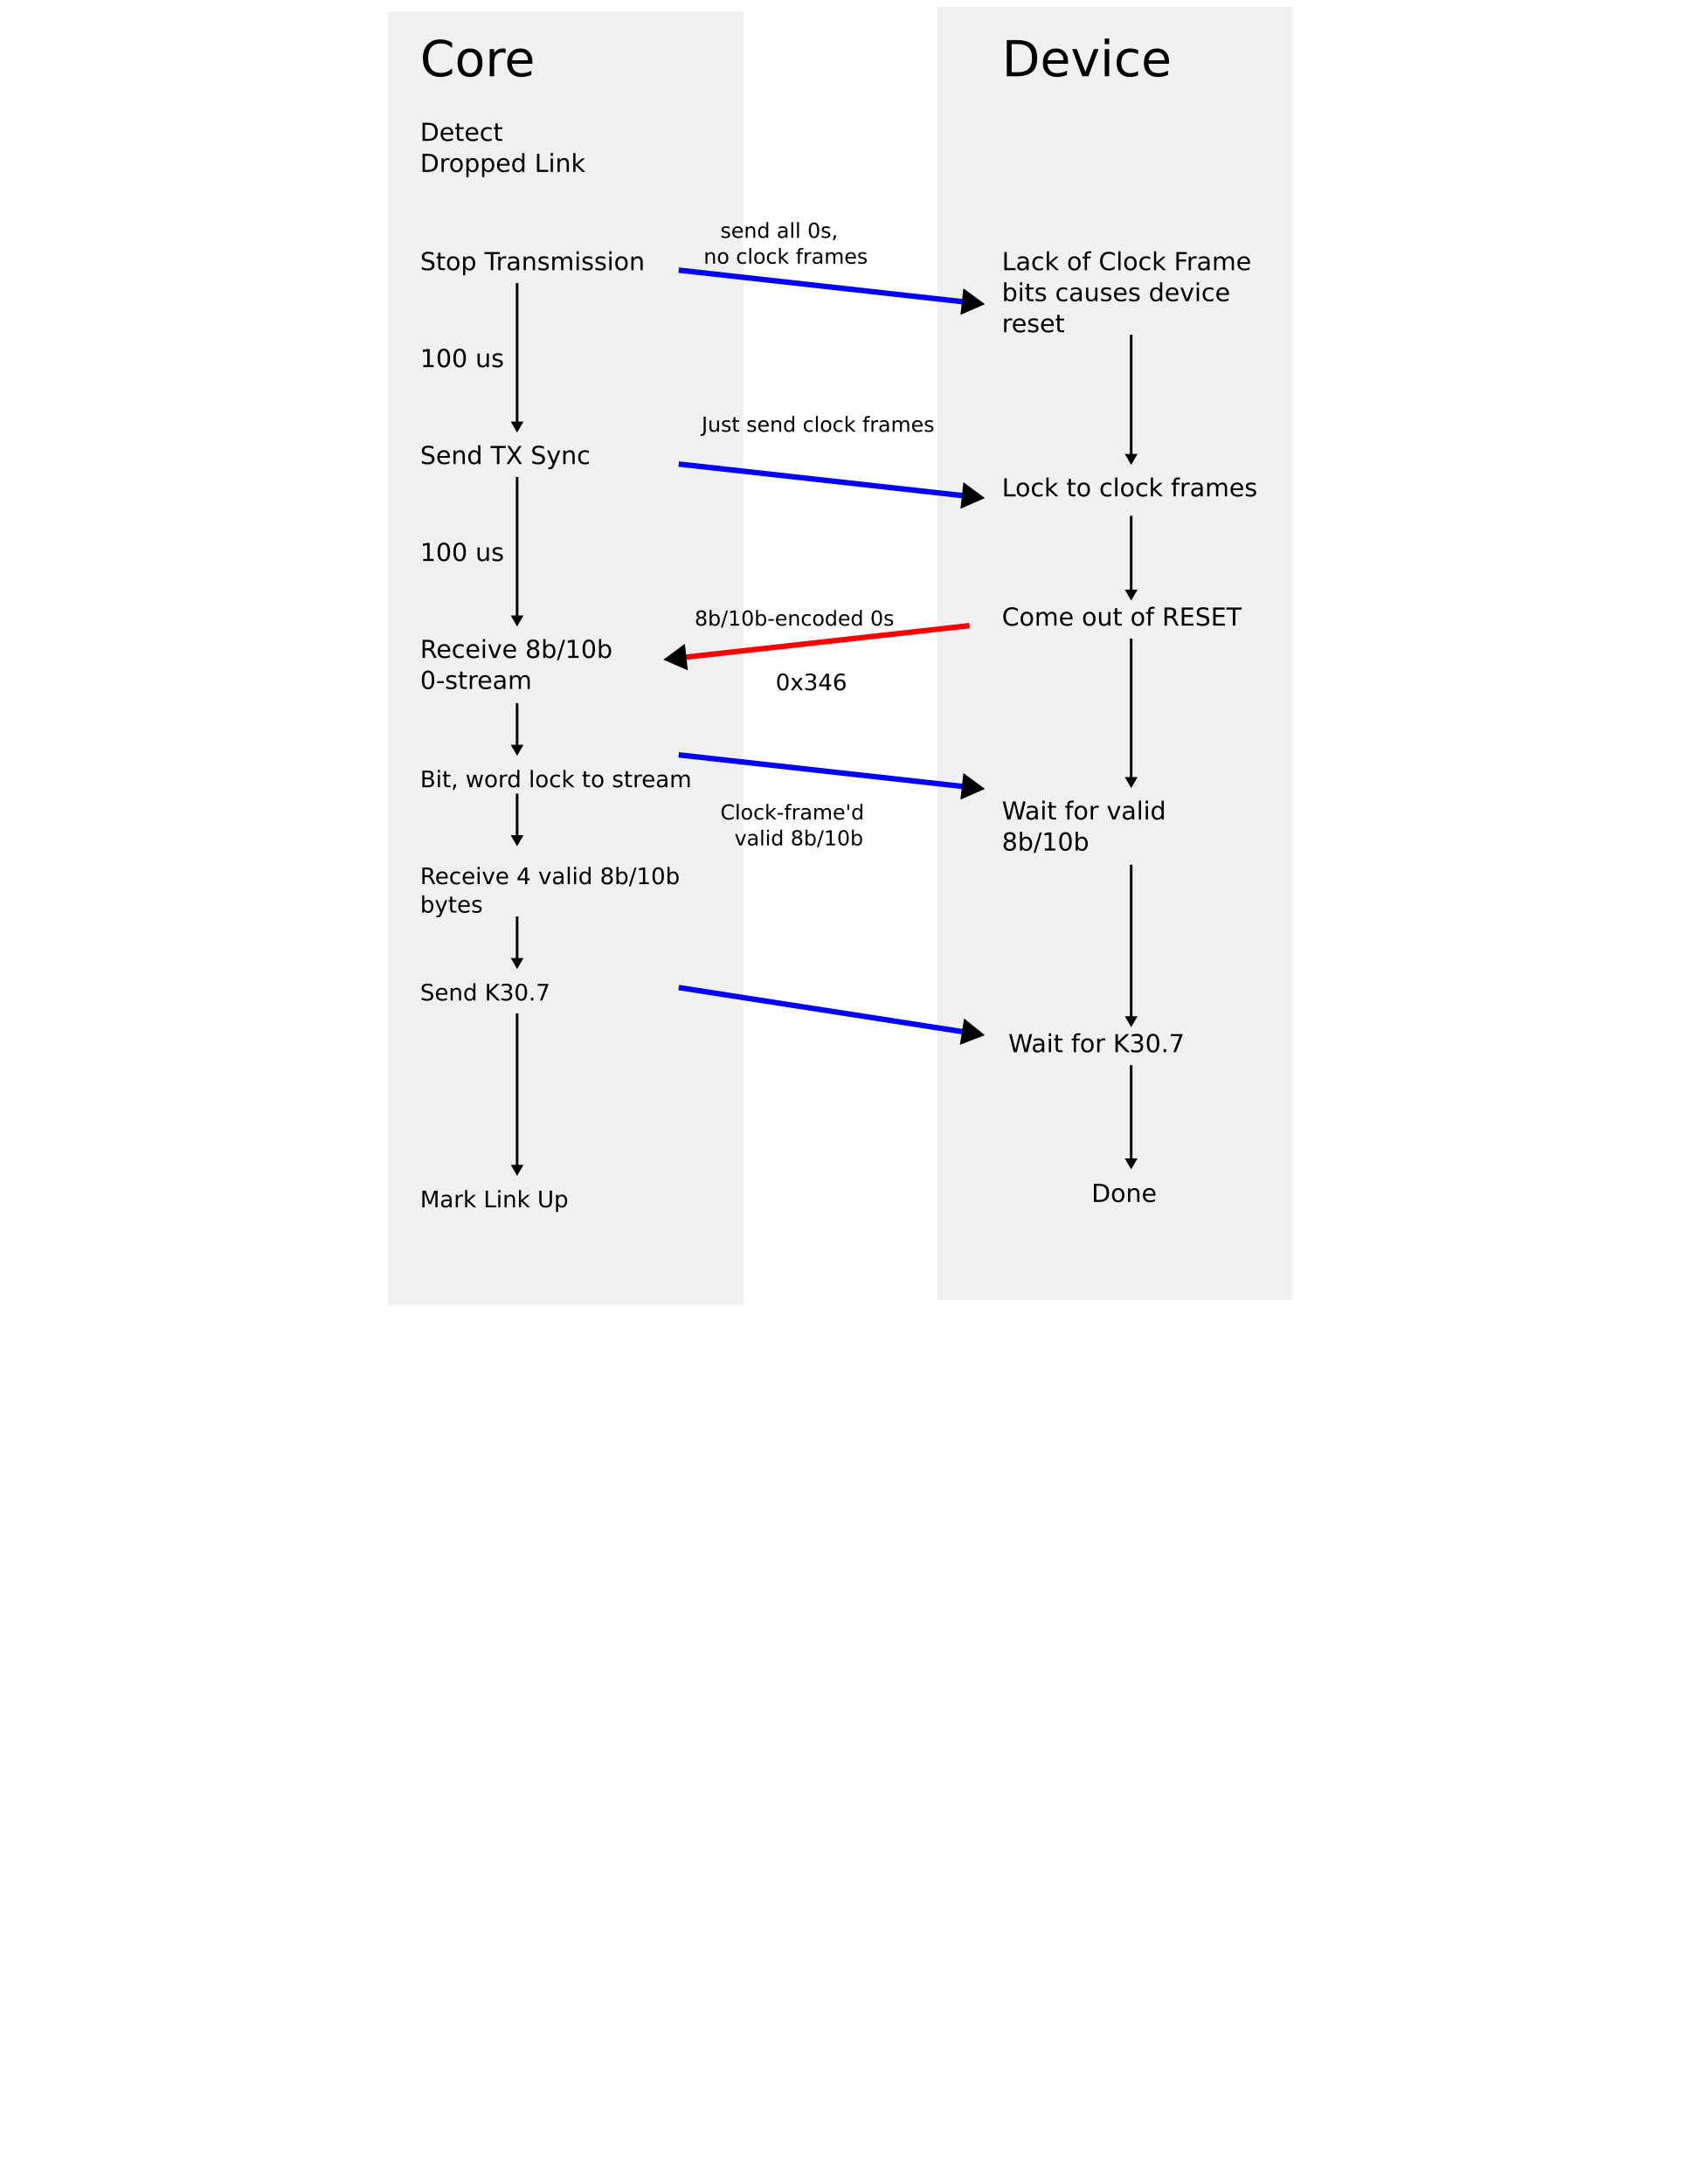
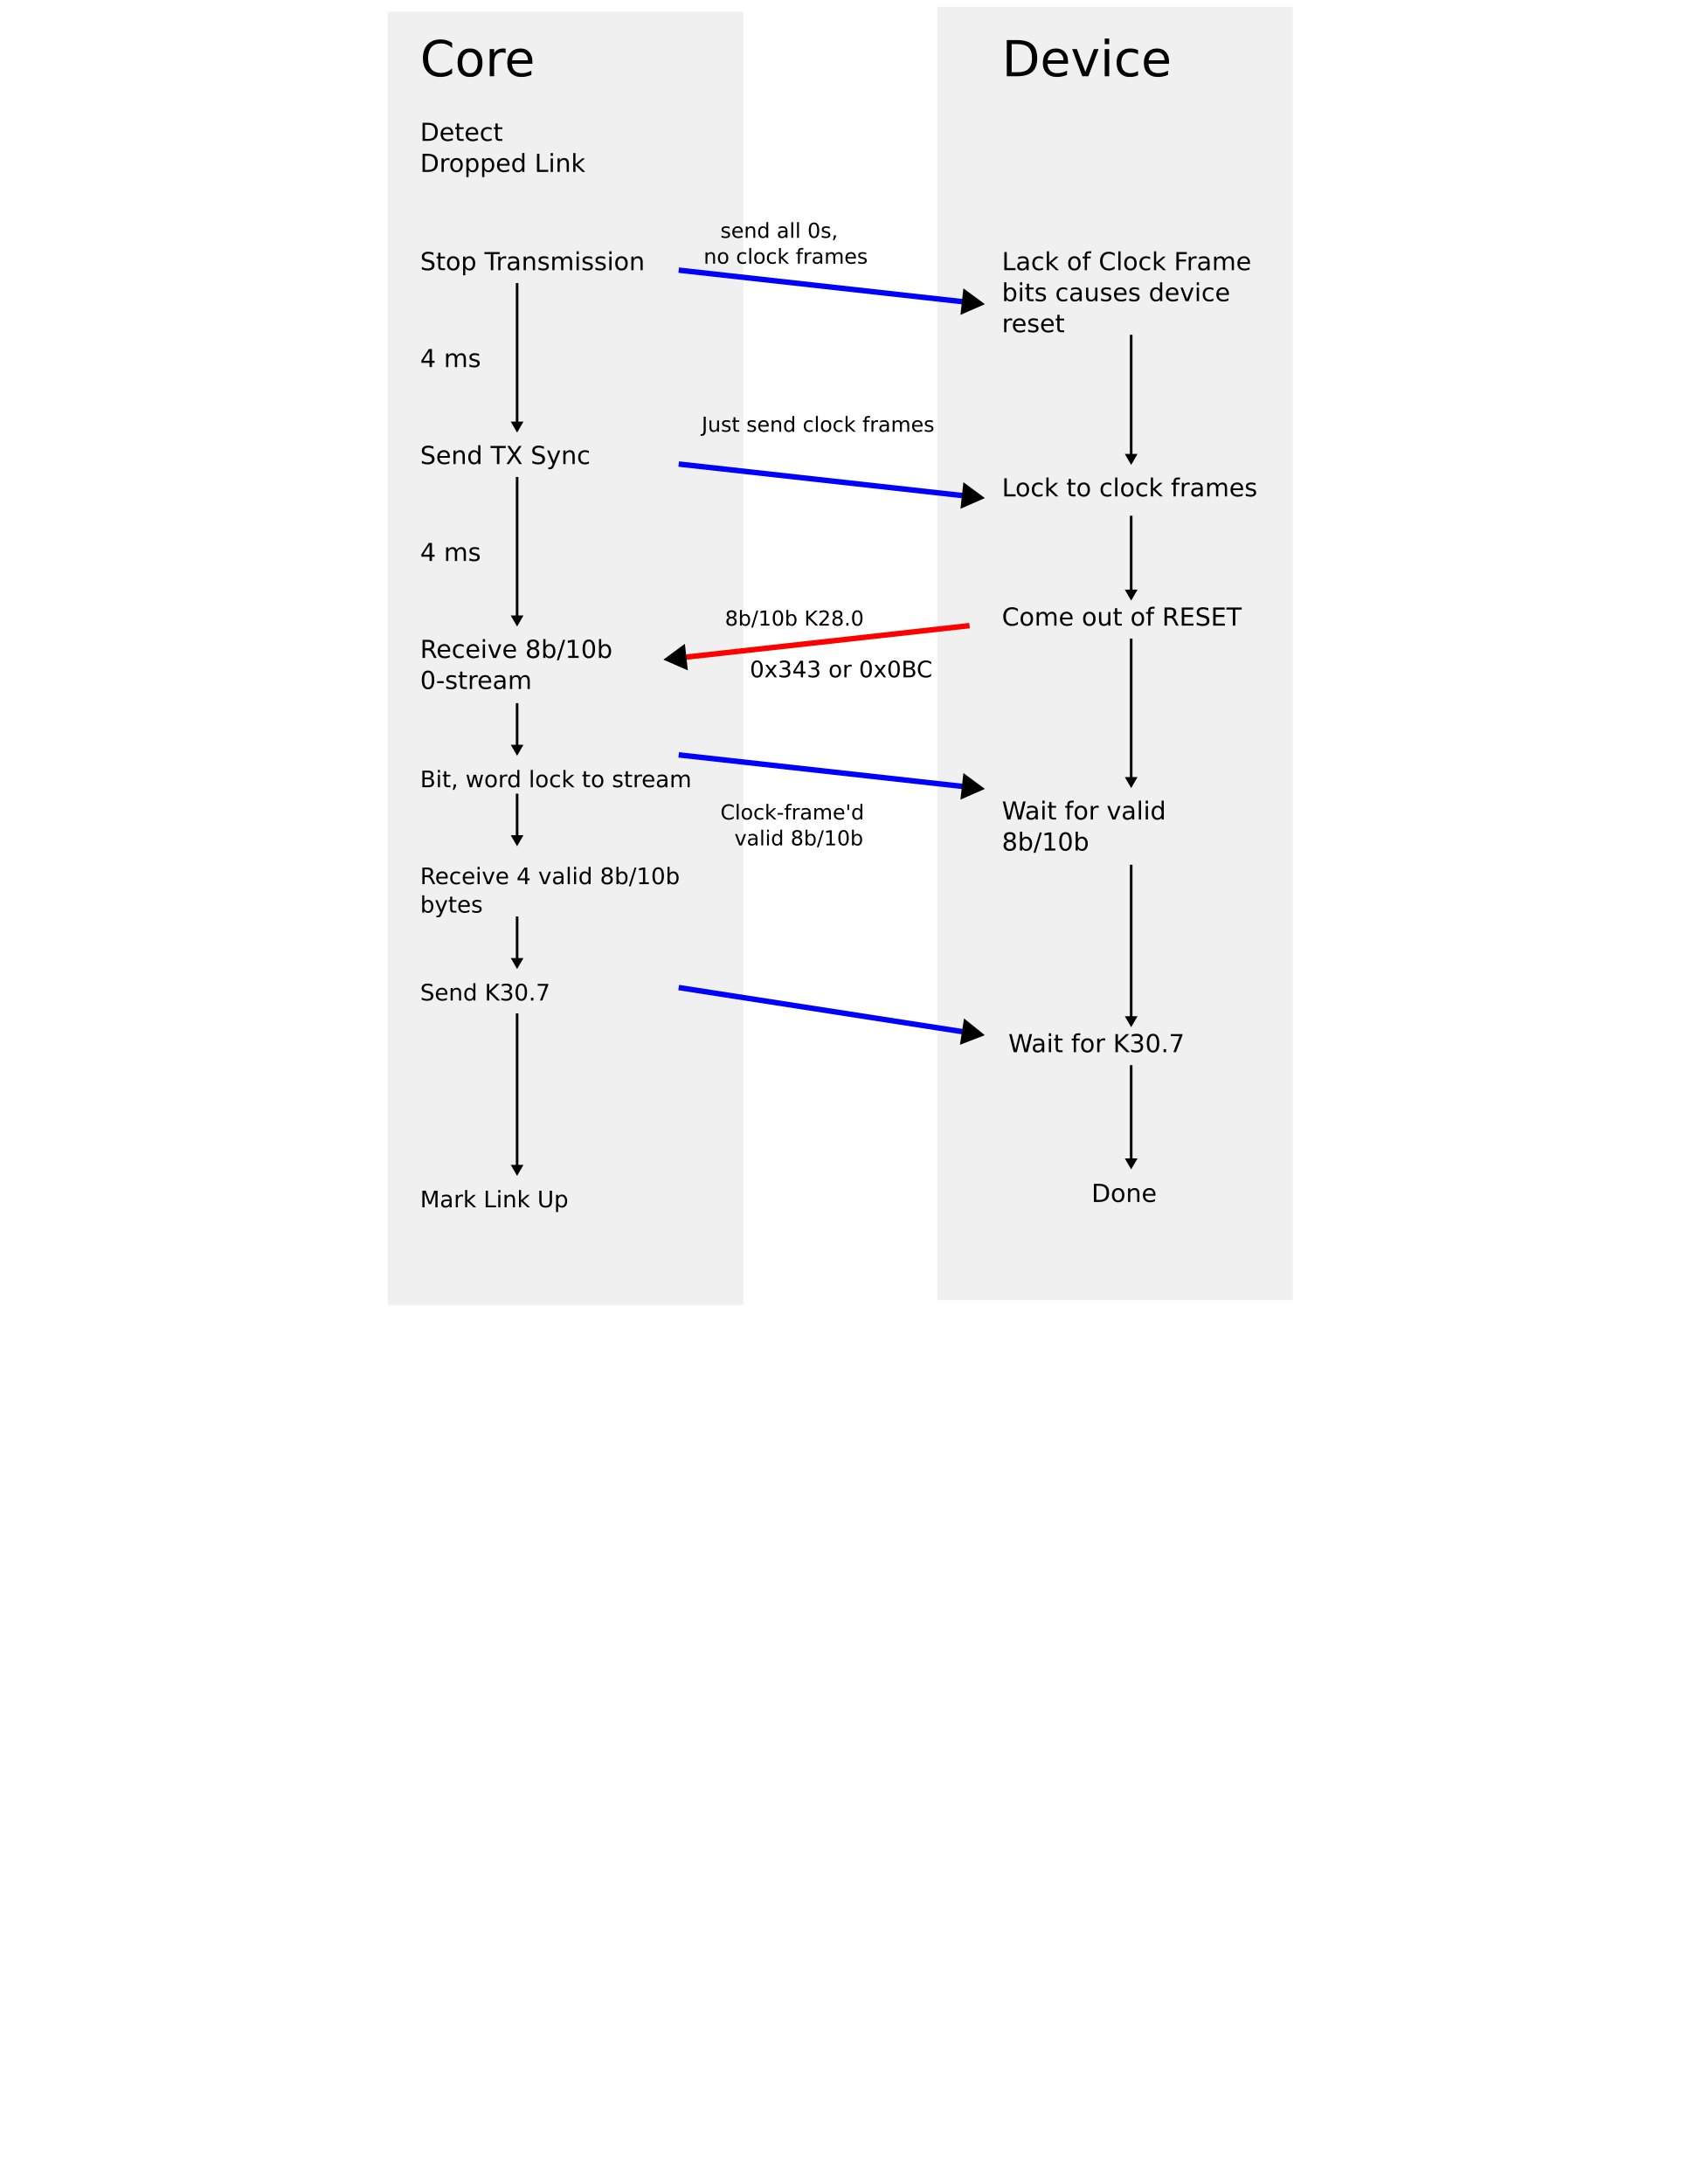
<svg xmlns="http://www.w3.org/2000/svg" id="svg1996" height="792pt" width="612pt">
  <defs id="defs3">
    <marker orient="auto" refY="0.0" refX="0.0" id="TriangleInM" style="overflow:visible;">
      <path id="path1545" d="M 5.77,0.0 L -2.88,5.0 L -2.88,-5.0 L 5.77,0.0 z " style="fill-rule:evenodd;stroke:#000000;stroke-width:1.0pt;marker-start:none;" transform="scale(-0.4)" />
    </marker>
    <marker orient="auto" refY="0.0" refX="0.0" id="TriangleOutM" style="overflow:visible;">
      <path id="path1698" d="M 5.77,0.0 L -2.88,5.0 L -2.88,-5.0 L 5.77,0.0 z " style="fill-rule:evenodd;stroke:#000000;stroke-width:1.0pt;marker-start:none;" transform="scale(0.4)" />
    </marker>
  </defs>
  <g id="layer2">
    <rect style="fill:#f0f0f0;fill-opacity:1;fill-rule:evenodd;stroke:none;stroke-width:1.25;stroke-miterlimit:4;stroke-dasharray:none;stroke-opacity:1" id="rect2610" width="171.875" height="625.336" x="187.5" y="-630.961" transform="scale(1,-1)" />
    <rect style="fill:#f0f0f0;fill-opacity:1;fill-rule:evenodd;stroke:none;stroke-width:1.25;stroke-miterlimit:4;stroke-dasharray:none;stroke-opacity:1" id="rect3485" width="171.875" height="625.336" x="453.125" y="3.289" />
  </g>
  <g id="layer1">
    <text xml:space="preserve" style="font-size:24px;font-style:normal;font-variant:normal;font-weight:normal;font-stretch:normal;text-align:start;line-height:125%;writing-mode:lr-tb;text-anchor:start;fill:black;fill-opacity:1;stroke:none;stroke-width:1px;stroke-linecap:butt;stroke-linejoin:miter;stroke-opacity:1;font-family:Bitstream Vera Sans" x="203.125" y="36.875" id="text2259">
      <tspan id="tspan2261" x="203.125" y="36.875">Core</tspan>
    </text>
    <text xml:space="preserve" style="font-size:24px;font-style:normal;font-variant:normal;font-weight:normal;font-stretch:normal;text-align:start;line-height:125%;writing-mode:lr-tb;text-anchor:start;fill:black;fill-opacity:1;stroke:none;stroke-width:1px;stroke-linecap:butt;stroke-linejoin:miter;stroke-opacity:1;font-family:Bitstream Vera Sans" x="484.375" y="36.875" id="text2263">
      <tspan id="tspan2265" x="484.375" y="36.875">Device</tspan>
    </text>
    <text xml:space="preserve" style="font-size:12px;font-style:normal;font-weight:normal;fill:black;fill-opacity:1;stroke:none;stroke-width:1px;stroke-linecap:butt;stroke-linejoin:miter;stroke-opacity:1;font-family:Bitstream Vera Sans" x="203.125" y="68.125" id="text1387">
      <tspan id="tspan1389" x="203.125" y="68.125">Detect </tspan>
      <tspan x="203.125" y="83.125" id="tspan1391">Dropped Link</tspan>
    </text>
    <text xml:space="preserve" style="font-size:12px;font-style:normal;font-weight:normal;fill:black;fill-opacity:1;stroke:none;stroke-width:1px;stroke-linecap:butt;stroke-linejoin:miter;stroke-opacity:1;font-family:Bitstream Vera Sans" x="203.125" y="130.625" id="text1393">
      <tspan x="203.125" y="130.625" id="tspan1405">Stop Transmission</tspan>
    </text>
    <text xml:space="preserve" style="font-size:12px;font-style:normal;font-weight:normal;fill:black;fill-opacity:1;stroke:none;stroke-width:1px;stroke-linecap:butt;stroke-linejoin:miter;stroke-opacity:1;font-family:Bitstream Vera Sans" x="484.375" y="130.625" id="text1407">
      <tspan x="484.375" y="130.625" id="tspan1411">Lack of Clock Frame</tspan>
      <tspan x="484.375" y="145.625" id="tspan1415">bits causes device</tspan>
      <tspan x="484.375" y="160.625" id="tspan1417">reset</tspan>
    </text>
    <text xml:space="preserve" style="font-size:12px;font-style:normal;font-weight:normal;fill:black;fill-opacity:1;stroke:none;stroke-width:1px;stroke-linecap:butt;stroke-linejoin:miter;stroke-opacity:1;font-family:Bitstream Vera Sans" x="203.125" y="224.375" id="text1419">
      <tspan x="203.125" y="224.375" id="tspan1423">Send TX Sync</tspan>
    </text>
    <text xml:space="preserve" style="font-size:12px;font-style:normal;font-weight:normal;fill:black;fill-opacity:1;stroke:none;stroke-width:1px;stroke-linecap:butt;stroke-linejoin:miter;stroke-opacity:1;font-family:Bitstream Vera Sans" x="484.375" y="240" id="text1427">
      <tspan x="484.375" y="240" id="tspan1439">Lock to clock frames</tspan>
    </text>
    <text xml:space="preserve" style="font-size:10px;font-style:normal;font-variant:normal;font-weight:normal;font-stretch:normal;text-align:center;line-height:125%;writing-mode:lr-tb;text-anchor:middle;fill:black;fill-opacity:1;stroke:none;stroke-width:1px;stroke-linecap:butt;stroke-linejoin:miter;stroke-opacity:1;font-family:Bitstream Vera Sans" x="387.812" y="115" id="text1443">
      <tspan id="tspan1445" x="389.404" y="115">send all 0s, </tspan>
      <tspan x="387.812" y="127.5" id="tspan1447">no clock frames</tspan>
    </text>
-     <text xml:space="preserve" style="font-size:11px;font-style:normal;font-variant:normal;font-weight:normal;font-stretch:normal;text-align:start;line-height:125%;writing-mode:lr-tb;text-anchor:start;fill:black;fill-opacity:1;stroke:none;stroke-width:1px;stroke-linecap:butt;stroke-linejoin:miter;stroke-opacity:1;font-family:Bitstream Vera Sans" x="375" y="333.75" id="text5201">
-       <tspan id="tspan5203" x="375" y="333.75">0x346</tspan>
+     <text xml:space="preserve" style="font-size:11px;font-style:normal;font-variant:normal;font-weight:normal;font-stretch:normal;text-align:start;line-height:125%;writing-mode:lr-tb;text-anchor:start;fill:black;fill-opacity:1;stroke:none;stroke-width:1px;stroke-linecap:butt;stroke-linejoin:miter;stroke-opacity:1;font-family:Bitstream Vera Sans" x="362.5" y="327.5" id="text5201">
+       <tspan id="tspan5203" x="362.5" y="327.5">0x343 or 0x0BC </tspan>
    </text>
    <text xml:space="preserve" style="font-size:12px;font-style:normal;font-weight:normal;fill:black;fill-opacity:1;stroke:none;stroke-width:1px;stroke-linecap:butt;stroke-linejoin:miter;stroke-opacity:1;font-family:Bitstream Vera Sans" x="203.125" y="318.125" id="text5205">
      <tspan x="203.125" y="318.125" id="tspan5207">Receive 8b/10b</tspan>
      <tspan x="203.125" y="333.125" id="tspan3515">0-stream </tspan>
    </text>
    <text xml:space="preserve" style="font-size:11px;font-style:normal;font-variant:normal;font-weight:normal;font-stretch:normal;text-align:start;line-height:125%;writing-mode:lr-tb;text-anchor:start;fill:black;fill-opacity:1;stroke:none;stroke-width:1px;stroke-linecap:butt;stroke-linejoin:miter;stroke-opacity:1;font-family:Bitstream Vera Sans" x="203.125" y="380.625" id="text5209">
      <tspan id="tspan5211" x="203.125" y="380.625">Bit, word lock to stream</tspan>
    </text>
    <text xml:space="preserve" style="font-size:11px;font-style:normal;font-variant:normal;font-weight:normal;font-stretch:normal;text-align:start;line-height:125%;writing-mode:lr-tb;text-anchor:start;fill:black;fill-opacity:1;stroke:none;stroke-width:1px;stroke-linecap:butt;stroke-linejoin:miter;stroke-opacity:1;font-family:Bitstream Vera Sans" x="203.125" y="427.5" id="text5213">
      <tspan id="tspan5215" x="203.125" y="427.5">Receive 4 valid 8b/10b</tspan>
      <tspan x="203.125" y="441.25" id="tspan5217">bytes</tspan>
    </text>
    <text xml:space="preserve" style="font-size:11px;font-style:normal;font-variant:normal;font-weight:normal;font-stretch:normal;text-align:start;line-height:125%;writing-mode:lr-tb;text-anchor:start;fill:black;fill-opacity:1;stroke:none;stroke-width:1px;stroke-linecap:butt;stroke-linejoin:miter;stroke-opacity:1;font-family:Bitstream Vera Sans" x="203.125" y="483.75" id="text5219">
      <tspan id="tspan5221" x="203.125" y="483.75">Send K30.7</tspan>
    </text>
    <path style="opacity:1;color:black;fill:none;fill-opacity:0.75;fill-rule:evenodd;stroke:black;stroke-width:1.25;stroke-linecap:butt;stroke-linejoin:miter;marker:none;marker-start:none;marker-mid:none;marker-end:url(#TriangleOutM);stroke-miterlimit:4;stroke-dasharray:none;stroke-dashoffset:0;stroke-opacity:1;visibility:visible;display:inline;overflow:visible" d="M 250,136.875 L 250,205.625" id="path3489" />
    <text xml:space="preserve" style="font-size:12px;font-style:normal;font-weight:normal;fill:black;fill-opacity:1;stroke:none;stroke-width:1px;stroke-linecap:butt;stroke-linejoin:miter;stroke-opacity:1;font-family:Bitstream Vera Sans" x="203.125" y="177.5" id="text3491">
-       <tspan id="tspan3493" x="203.125" y="177.5">100 us</tspan>
+       <tspan id="tspan3493" x="203.125" y="177.5">4 ms</tspan>
    </text>
    <path style="opacity:1;color:black;fill:none;fill-opacity:0.75;fill-rule:evenodd;stroke:black;stroke-width:1.25;stroke-linecap:butt;stroke-linejoin:miter;marker:none;marker-start:none;marker-mid:none;marker-end:url(#TriangleOutM);stroke-miterlimit:4;stroke-dasharray:none;stroke-dashoffset:0;stroke-opacity:1;visibility:visible;display:inline;overflow:visible" d="M 250,230.625 L 250,299.375" id="path3495" />
    <text xml:space="preserve" style="font-size:12px;font-style:normal;font-weight:normal;fill:black;fill-opacity:1;stroke:none;stroke-width:1px;stroke-linecap:butt;stroke-linejoin:miter;stroke-opacity:1;font-family:Bitstream Vera Sans" x="203.125" y="271.25" id="text3497">
-       <tspan id="tspan3499" x="203.125" y="271.25">100 us</tspan>
+       <tspan id="tspan3499" x="203.125" y="271.25">4 ms</tspan>
    </text>
    <text xml:space="preserve" style="font-size:10px;font-style:normal;font-variant:normal;font-weight:normal;font-stretch:normal;text-align:center;line-height:125%;writing-mode:lr-tb;text-anchor:middle;fill:black;fill-opacity:1;stroke:none;stroke-width:1px;stroke-linecap:butt;stroke-linejoin:miter;stroke-opacity:1;font-family:Bitstream Vera Sans" x="403.438" y="208.75" id="text3501">
      <tspan x="403.438" y="208.75" id="tspan3505">Just send clock frames</tspan>
    </text>
    <text xml:space="preserve" style="font-size:12px;font-style:normal;font-weight:normal;fill:black;fill-opacity:1;stroke:none;stroke-width:1px;stroke-linecap:butt;stroke-linejoin:miter;stroke-opacity:1;font-family:Bitstream Vera Sans" x="484.375" y="302.5" id="text3511">
      <tspan id="tspan3513" x="484.375" y="302.5">Come out of RESET</tspan>
    </text>
    <text xml:space="preserve" style="font-size:10px;font-style:normal;font-variant:normal;font-weight:normal;font-stretch:normal;text-align:center;line-height:125%;writing-mode:lr-tb;text-anchor:middle;fill:black;fill-opacity:1;stroke:none;stroke-width:1px;stroke-linecap:butt;stroke-linejoin:miter;stroke-opacity:1;font-family:Bitstream Vera Sans" x="392.012" y="302.5" id="text3517">
-       <tspan x="392.012" y="302.5" id="tspan3519">8b/10b-encoded 0s</tspan>
+       <tspan x="392.012" y="302.5" id="tspan3519">8b/10b K28.0</tspan>
    </text>
    <text xml:space="preserve" style="font-size:12px;font-style:normal;font-weight:normal;fill:black;fill-opacity:1;stroke:none;stroke-width:1px;stroke-linecap:butt;stroke-linejoin:miter;stroke-opacity:1;font-family:Bitstream Vera Sans" x="484.375" y="396.25" id="text3523">
      <tspan id="tspan3525" x="484.375" y="396.25">Wait for valid</tspan>
      <tspan x="484.375" y="411.25" id="tspan3527">8b/10b</tspan>
    </text>
    <text xml:space="preserve" style="font-size:12px;font-style:normal;font-weight:normal;fill:black;fill-opacity:1;stroke:none;stroke-width:1px;stroke-linecap:butt;stroke-linejoin:miter;stroke-opacity:1;font-family:Bitstream Vera Sans" x="487.5" y="508.75" id="text3529">
      <tspan x="487.5" y="508.75" id="tspan3533">Wait for K30.7</tspan>
    </text>
    <text xml:space="preserve" style="font-size:12px;font-style:normal;font-weight:normal;fill:black;fill-opacity:1;stroke:none;stroke-width:1px;stroke-linecap:butt;stroke-linejoin:miter;stroke-opacity:1;font-family:Bitstream Vera Sans" x="527.685" y="581.156" id="text3537">
      <tspan x="527.685" y="581.156" id="tspan3539">Done</tspan>
    </text>
    <path style="opacity:1;color:black;fill:none;fill-opacity:0.75;fill-rule:evenodd;stroke:blue;stroke-width:2.625;stroke-linecap:butt;stroke-linejoin:miter;marker:none;marker-start:none;marker-mid:none;marker-end:url(#TriangleOutM);stroke-miterlimit:4;stroke-dasharray:none;stroke-dashoffset:0;stroke-opacity:1;visibility:visible;display:inline;overflow:visible" d="M 328.125,130.625 L 468.75,146.25" id="path3541" />
    <path style="opacity:1;color:black;fill:none;fill-opacity:0.75;fill-rule:evenodd;stroke:blue;stroke-width:2.625;stroke-linecap:butt;stroke-linejoin:miter;marker:none;marker-start:none;marker-mid:none;marker-end:url(#TriangleOutM);stroke-miterlimit:4;stroke-dasharray:none;stroke-dashoffset:0;stroke-opacity:1;visibility:visible;display:inline;overflow:visible" d="M 328.125,224.375 L 468.75,240" id="path3543" />
    <path style="opacity:1;color:black;fill:none;fill-opacity:0.75;fill-rule:evenodd;stroke:red;stroke-width:2.625;stroke-linecap:butt;stroke-linejoin:miter;marker:none;marker-start:none;marker-mid:none;marker-end:url(#TriangleOutM);stroke-miterlimit:4;stroke-dasharray:none;stroke-dashoffset:0;stroke-opacity:1;visibility:visible;display:inline;overflow:visible" d="M 468.75,302.5 L 328.125,318.125" id="path3545" />
    <path style="opacity:1;color:black;fill:none;fill-opacity:0.75;fill-rule:evenodd;stroke:blue;stroke-width:2.625;stroke-linecap:butt;stroke-linejoin:miter;marker:none;marker-start:none;marker-mid:none;marker-end:url(#TriangleOutM);stroke-miterlimit:4;stroke-dasharray:none;stroke-dashoffset:0;stroke-opacity:1;visibility:visible;display:inline;overflow:visible" d="M 328.125,365 L 468.75,380.625" id="path3547" />
    <text xml:space="preserve" style="font-size:10px;font-style:normal;font-variant:normal;font-weight:normal;font-stretch:normal;text-align:center;line-height:125%;writing-mode:lr-tb;text-anchor:middle;fill:black;fill-opacity:1;stroke:none;stroke-width:1px;stroke-linecap:butt;stroke-linejoin:miter;stroke-opacity:1;font-family:Bitstream Vera Sans" x="394.16" y="396.25" id="text3549">
      <tspan x="394.16" y="396.25" id="tspan3551">Clock-frame'd</tspan>
      <tspan x="394.16" y="408.75" id="tspan3553">valid 8b/10b</tspan>
    </text>
    <path style="opacity:1;color:black;fill:none;fill-opacity:0.75;fill-rule:evenodd;stroke:blue;stroke-width:2.625;stroke-linecap:butt;stroke-linejoin:miter;marker:none;marker-start:none;marker-mid:none;marker-end:url(#TriangleOutM);stroke-miterlimit:4;stroke-dasharray:none;stroke-dashoffset:0;stroke-opacity:1;visibility:visible;display:inline;overflow:visible" d="M 328.125,477.5 L 468.75,499.375" id="path3555" />
    <text xml:space="preserve" style="font-size:11px;font-style:normal;font-variant:normal;font-weight:normal;font-stretch:normal;text-align:start;line-height:125%;writing-mode:lr-tb;text-anchor:start;fill:black;fill-opacity:1;stroke:none;stroke-width:1px;stroke-linecap:butt;stroke-linejoin:miter;stroke-opacity:1;font-family:Bitstream Vera Sans" x="203.125" y="583.75" id="text3560">
      <tspan id="tspan3562" x="203.125" y="583.75">Mark Link Up</tspan>
    </text>
    <path style="opacity:1;color:black;fill:none;fill-opacity:0.75;fill-rule:evenodd;stroke:black;stroke-width:1.25;stroke-linecap:butt;stroke-linejoin:miter;marker:none;marker-start:none;marker-mid:none;marker-end:url(#TriangleOutM);stroke-miterlimit:4;stroke-dasharray:none;stroke-dashoffset:0;stroke-opacity:1;visibility:visible;display:inline;overflow:visible" d="M 546.875,161.875 L 546.875,221.25" id="path5015" />
    <path style="opacity:1;color:black;fill:none;fill-opacity:0.75;fill-rule:evenodd;stroke:black;stroke-width:1.25;stroke-linecap:butt;stroke-linejoin:miter;marker:none;marker-start:none;marker-mid:none;marker-end:url(#TriangleOutM);stroke-miterlimit:4;stroke-dasharray:none;stroke-dashoffset:0;stroke-opacity:1;visibility:visible;display:inline;overflow:visible" d="M 546.875,249.375 L 546.875,286.875" id="path5017" />
    <path style="opacity:1;color:black;fill:none;fill-opacity:0.75;fill-rule:evenodd;stroke:black;stroke-width:1.25;stroke-linecap:butt;stroke-linejoin:miter;marker:none;marker-start:none;marker-mid:none;marker-end:url(#TriangleOutM);stroke-miterlimit:4;stroke-dasharray:none;stroke-dashoffset:0;stroke-opacity:1;visibility:visible;display:inline;overflow:visible" d="M 546.875,308.75 L 546.875,377.5" id="path5019" />
    <path style="opacity:1;color:black;fill:none;fill-opacity:0.75;fill-rule:evenodd;stroke:black;stroke-width:1.25;stroke-linecap:butt;stroke-linejoin:miter;marker:none;marker-start:none;marker-mid:none;marker-end:url(#TriangleOutM);stroke-miterlimit:4;stroke-dasharray:none;stroke-dashoffset:0;stroke-opacity:1;visibility:visible;display:inline;overflow:visible" d="M 250,340 L 250,361.875" id="path5021" />
    <path style="opacity:1;color:black;fill:none;fill-opacity:0.75;fill-rule:evenodd;stroke:black;stroke-width:1.25;stroke-linecap:butt;stroke-linejoin:miter;marker:none;marker-start:none;marker-mid:none;marker-end:url(#TriangleOutM);stroke-miterlimit:4;stroke-dasharray:none;stroke-dashoffset:0;stroke-opacity:1;visibility:visible;display:inline;overflow:visible" d="M 546.875,418.125 L 546.875,493.125" id="path5023" />
    <path style="opacity:1;color:black;fill:none;fill-opacity:0.75;fill-rule:evenodd;stroke:black;stroke-width:1.25;stroke-linecap:butt;stroke-linejoin:miter;marker:none;marker-start:none;marker-mid:none;marker-end:url(#TriangleOutM);stroke-miterlimit:4;stroke-dasharray:none;stroke-dashoffset:0;stroke-opacity:1;visibility:visible;display:inline;overflow:visible" d="M 546.875,515 L 546.875,561.875" id="path5025" />
    <path style="opacity:1;color:black;fill:none;fill-opacity:0.75;fill-rule:evenodd;stroke:black;stroke-width:1.25;stroke-linecap:butt;stroke-linejoin:miter;marker:none;marker-start:none;marker-mid:none;marker-end:url(#TriangleOutM);stroke-miterlimit:4;stroke-dasharray:none;stroke-dashoffset:0;stroke-opacity:1;visibility:visible;display:inline;overflow:visible" d="M 250,383.75 L 250,405.625" id="path5027" />
    <path style="opacity:1;color:black;fill:none;fill-opacity:0.75;fill-rule:evenodd;stroke:black;stroke-width:1.25;stroke-linecap:butt;stroke-linejoin:miter;marker:none;marker-start:none;marker-mid:none;marker-end:url(#TriangleOutM);stroke-miterlimit:4;stroke-dasharray:none;stroke-dashoffset:0;stroke-opacity:1;visibility:visible;display:inline;overflow:visible" d="M 250,443.125 L 250,465" id="path5029" />
    <path style="opacity:1;color:black;fill:none;fill-opacity:0.75;fill-rule:evenodd;stroke:black;stroke-width:1.25;stroke-linecap:butt;stroke-linejoin:miter;marker:none;marker-start:none;marker-mid:none;marker-end:url(#TriangleOutM);stroke-miterlimit:4;stroke-dasharray:none;stroke-dashoffset:0;stroke-opacity:1;visibility:visible;display:inline;overflow:visible" d="M 250,490 L 250,565" id="path5031" />
  </g>
</svg>
